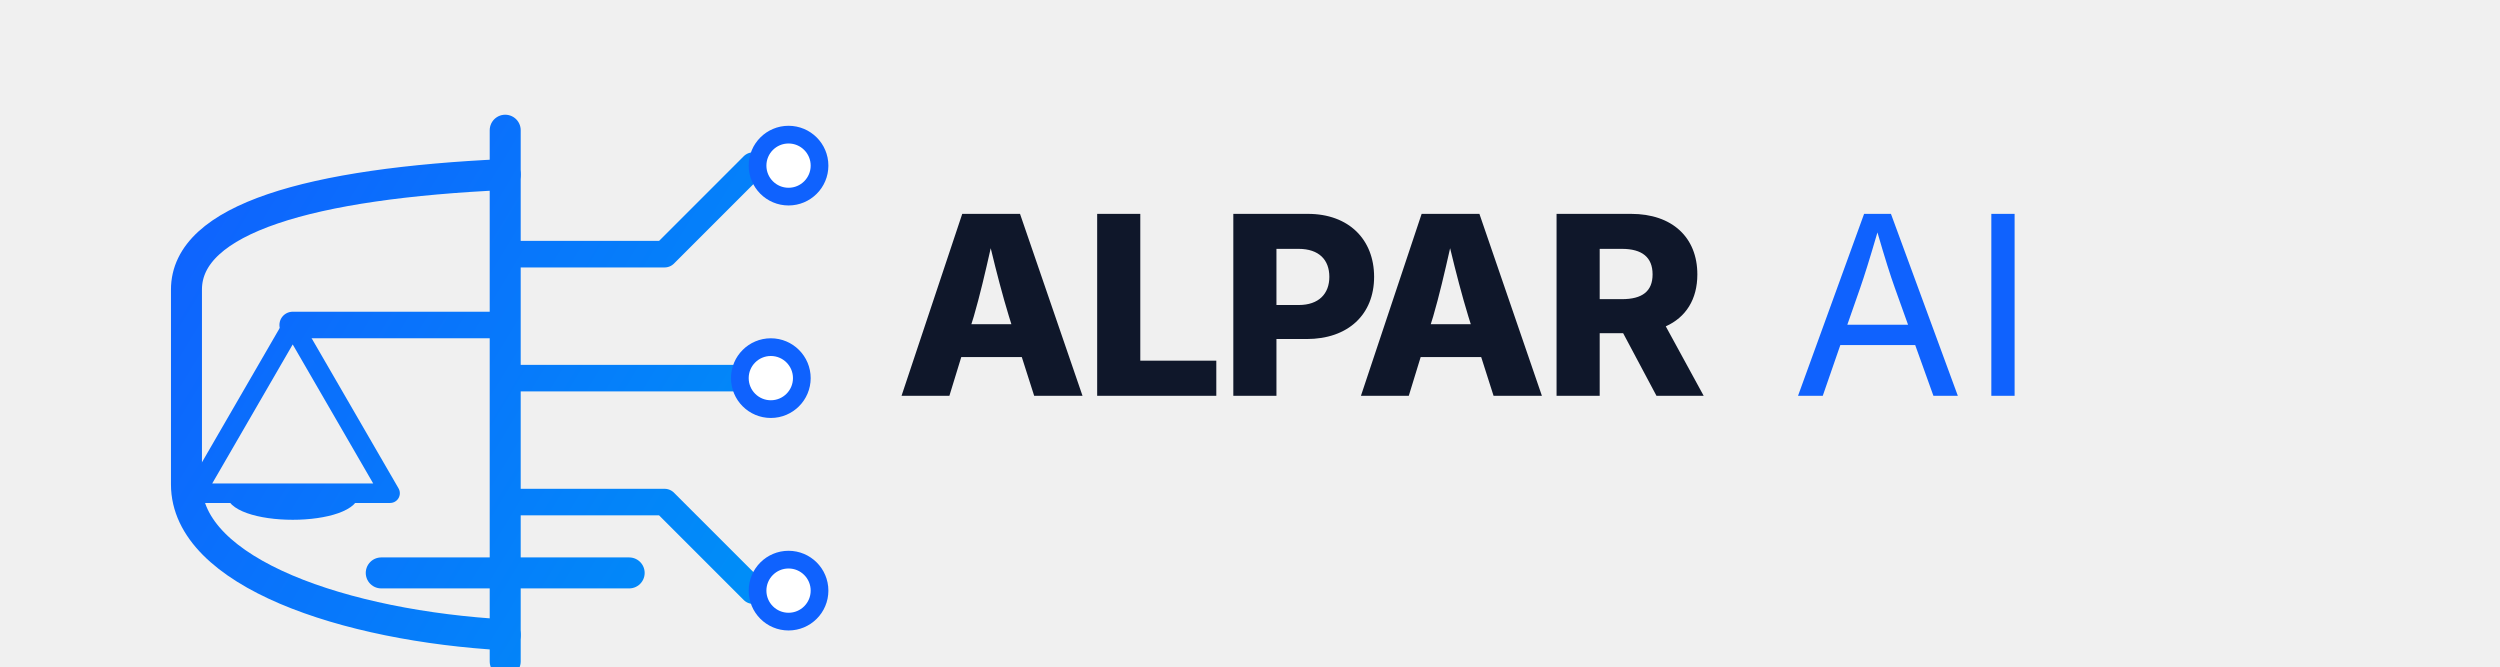
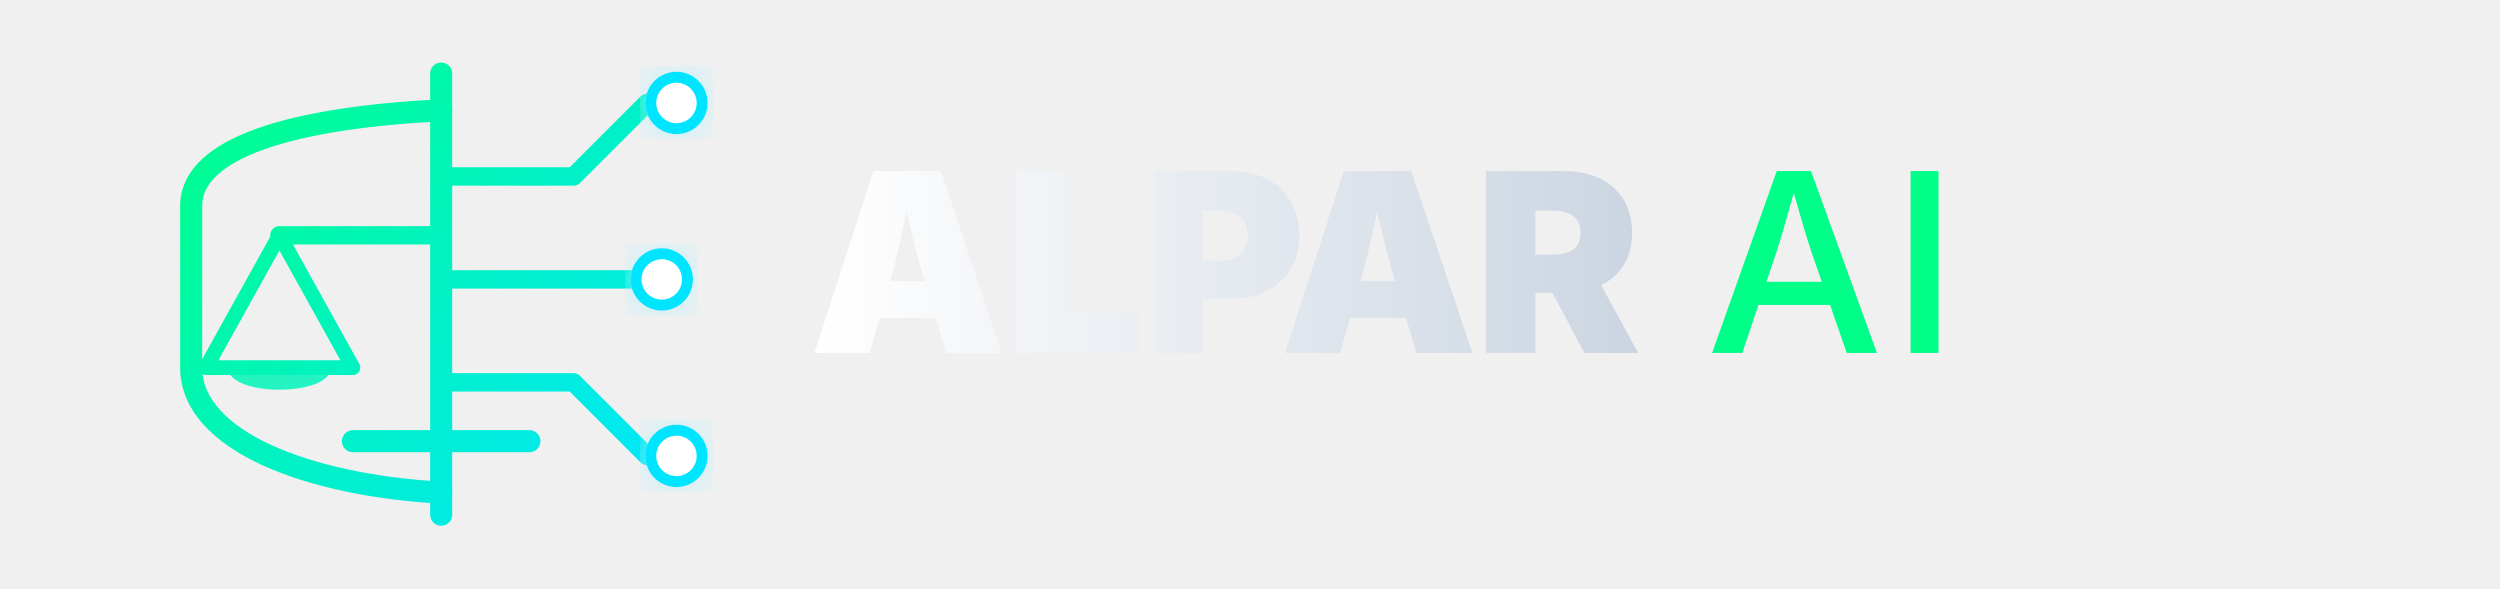
- <svg xmlns="http://www.w3.org/2000/svg" viewBox="0 0 240 64" width="240" height="64" role="img" aria-label="ALPAR AI">
+ <svg xmlns="http://www.w3.org/2000/svg" viewBox="0 0 340 80" width="340" height="80" role="img" aria-label="ALPAR AI">
  <defs>
-     <linearGradient id="alpar-corp-grad-light" x1="16" y1="12" x2="82" y2="52" gradientUnits="userSpaceOnUse">
-       <stop offset="0%" stop-color="#0F62FE" />
-       <stop offset="100%" stop-color="#008DF8" />
+     <linearGradient id="alpar-accent-grad" x1="16" y1="10" x2="82" y2="70" gradientUnits="userSpaceOnUse">
+       <stop offset="0%" stop-color="#00FF88" />
+       <stop offset="100%" stop-color="#00E5FF" />
+     </linearGradient>
+     <filter id="alpar-neon-glow" x="-20%" y="-20%" width="140%" height="140%">
+       <feGaussianBlur stdDeviation="2.5" result="blur" />
+       <feMerge>
+         <feMergeNode in="blur" />
+         <feMergeNode in="SourceGraphic" />
+       </feMerge>
+     </filter>
+     <linearGradient id="alpar-text-grad" x1="0" y1="0" x2="1" y2="0">
+       <stop offset="0%" stop-color="#FFFFFF" />
+       <stop offset="100%" stop-color="#CBD5E1" />
    </linearGradient>
  </defs>
-   <g transform="translate(6, 4) scale(0.85)">
-     <path d="M 50,10 V 70" stroke="url(#alpar-corp-grad-light)" stroke-width="3.5" stroke-linecap="round" />
-     <path d="M 50,15 C 28,16 14,20 14,28 V 50 C 14,60 32,66 50,67" fill="none" stroke="url(#alpar-corp-grad-light)" stroke-width="3.5" stroke-linecap="round" />
-     <path d="M 50,32 H 26" stroke="url(#alpar-corp-grad-light)" stroke-width="3" stroke-linecap="round" />
-     <path d="M 26,32 L 15,51 H 37 Z" fill="none" stroke="url(#alpar-corp-grad-light)" stroke-width="2.2" stroke-linejoin="round" />
-     <path d="M 18.5,51 C 18.5,55 33.5,55 33.5,51 Z" fill="url(#alpar-corp-grad-light)" />
-     <path d="M 36,60 H 64" stroke="url(#alpar-corp-grad-light)" stroke-width="3.5" stroke-linecap="round" />
-     <path d="M 50,24 H 68 L 78,14 H 82" fill="none" stroke="url(#alpar-corp-grad-light)" stroke-width="3" stroke-linecap="round" stroke-linejoin="round" />
-     <circle cx="82" cy="14" r="3.5" fill="#FFFFFF" stroke="#0F62FE" stroke-width="2" />
-     <path d="M 50,38 H 80" fill="none" stroke="url(#alpar-corp-grad-light)" stroke-width="3" stroke-linecap="round" />
-     <circle cx="80" cy="38" r="3.5" fill="#FFFFFF" stroke="#0F62FE" stroke-width="2" />
-     <path d="M 50,52 H 68 L 78,62 H 82" fill="none" stroke="url(#alpar-corp-grad-light)" stroke-width="3" stroke-linecap="round" stroke-linejoin="round" />
-     <circle cx="82" cy="62" r="3.5" fill="#FFFFFF" stroke="#0F62FE" stroke-width="2" />
+   <g transform="translate(10, 0)">
+     <path d="M 50,10 V 70" stroke="url(#alpar-accent-grad)" stroke-width="3" stroke-linecap="round" />
+     <path d="M 50,15 C 30,16 16,20 16,28 V 50 C 16,60 32,66 50,67" fill="none" stroke="url(#alpar-accent-grad)" stroke-width="3" stroke-linecap="round" />
+     <path d="M 50,32 H 28" stroke="url(#alpar-accent-grad)" stroke-width="2.5" stroke-linecap="round" />
+     <path d="M 28,32 L 18,50 H 38 Z" fill="none" stroke="url(#alpar-accent-grad)" stroke-width="2" stroke-linejoin="round" />
+     <path d="M 21,50 C 21,54 35,54 35,50 Z" fill="url(#alpar-accent-grad)" opacity="0.85" />
+     <path d="M 38,60 H 62" stroke="url(#alpar-accent-grad)" stroke-width="3" stroke-linecap="round" />
+     <path d="M 50,24 H 68 L 78,14 H 82" fill="none" stroke="url(#alpar-accent-grad)" stroke-width="2.5" stroke-linecap="round" stroke-linejoin="round" />
+     <circle cx="82" cy="14" r="3.5" fill="#FFFFFF" stroke="#00E5FF" stroke-width="1.5" filter="url(#alpar-neon-glow)" />
+     <path d="M 50,38 H 80" fill="none" stroke="url(#alpar-accent-grad)" stroke-width="2.5" stroke-linecap="round" />
+     <circle cx="80" cy="38" r="3.5" fill="#FFFFFF" stroke="#00E5FF" stroke-width="1.5" filter="url(#alpar-neon-glow)" />
+     <path d="M 50,52 H 68 L 78,62 H 82" fill="none" stroke="url(#alpar-accent-grad)" stroke-width="2.5" stroke-linecap="round" stroke-linejoin="round" />
+     <circle cx="82" cy="62" r="3.5" fill="#FFFFFF" stroke="#00E5FF" stroke-width="1.5" filter="url(#alpar-neon-glow)" />
  </g>
-   <g transform="translate(86, 0)" font-family="Inter, -apple-system, BlinkMacSystemFont, 'Segoe UI', system-ui, sans-serif" font-weight="800" letter-spacing="-0.5">
-     <text x="0" y="38" font-size="24" fill="#0F172A">ALPAR</text>
-     <text x="86" y="38" font-size="24" font-weight="400" fill="#0F62FE" letter-spacing="0.5">AI</text>
+   <g transform="translate(110, 0)" font-family="Inter, -apple-system, BlinkMacSystemFont, 'Segoe UI', system-ui, sans-serif" font-weight="900" letter-spacing="-0.5">
+     <text x="0" y="48" font-size="34" fill="url(#alpar-text-grad)">ALPAR</text>
+     <text x="122" y="48" font-size="34" font-weight="500" fill="#00FF88" letter-spacing="1">AI</text>
  </g>
</svg>
